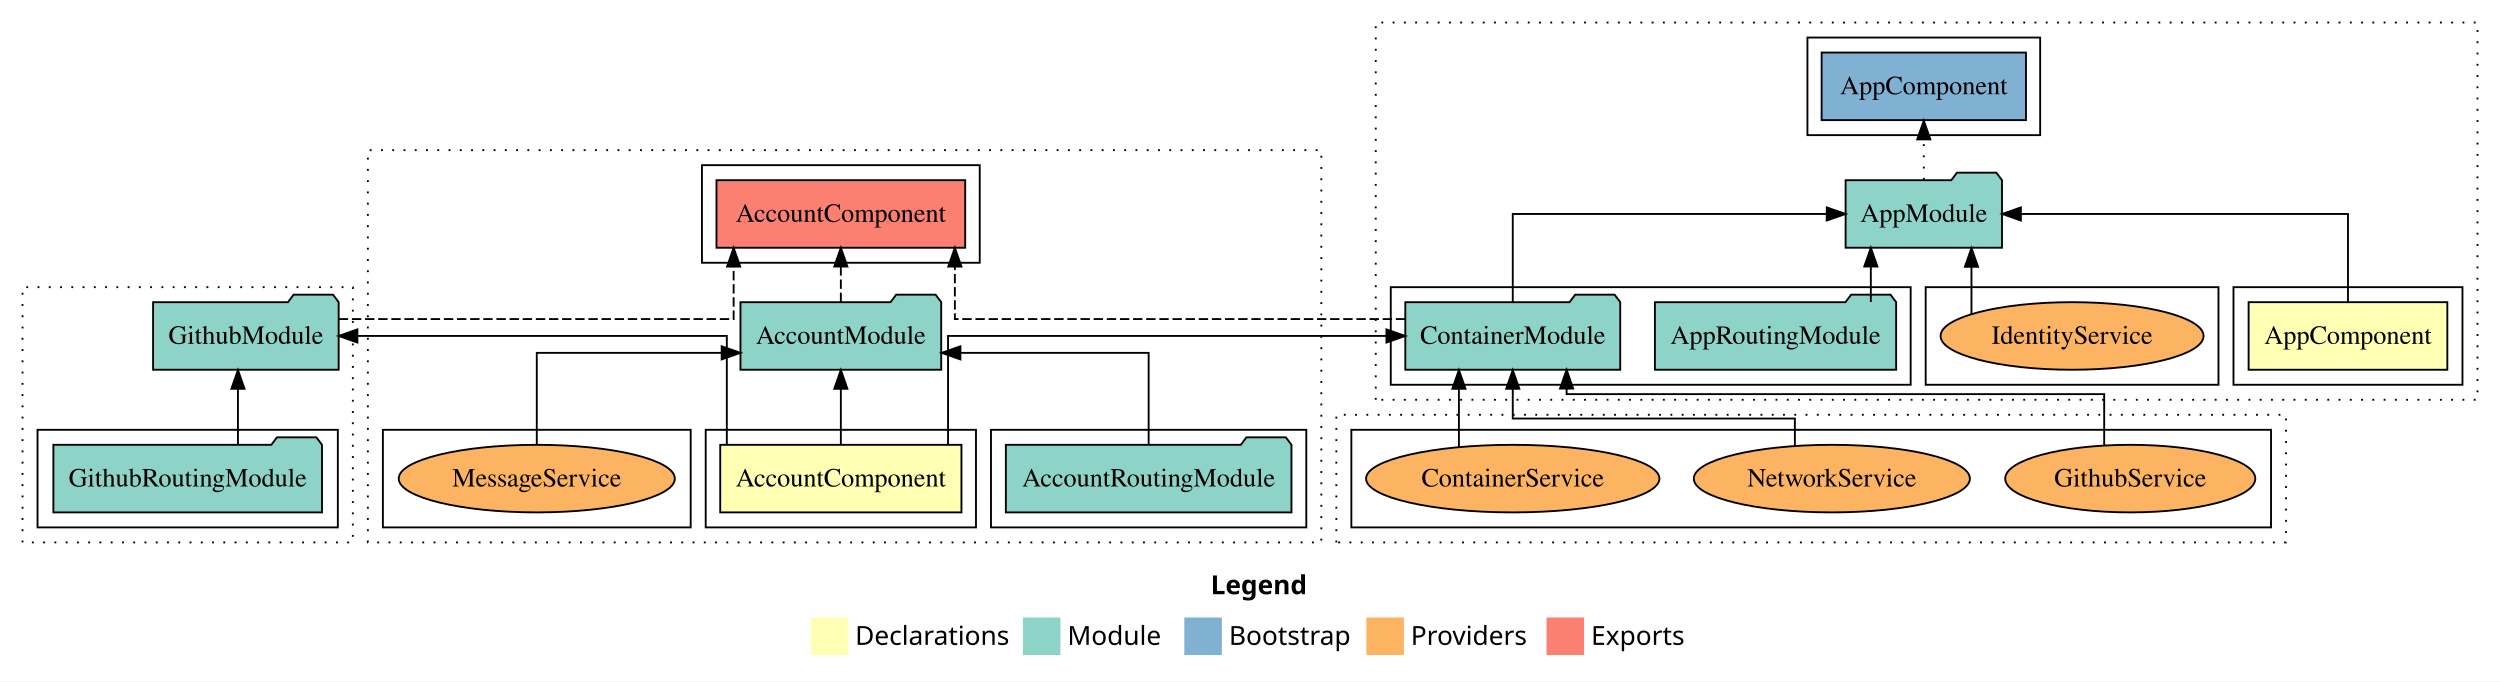
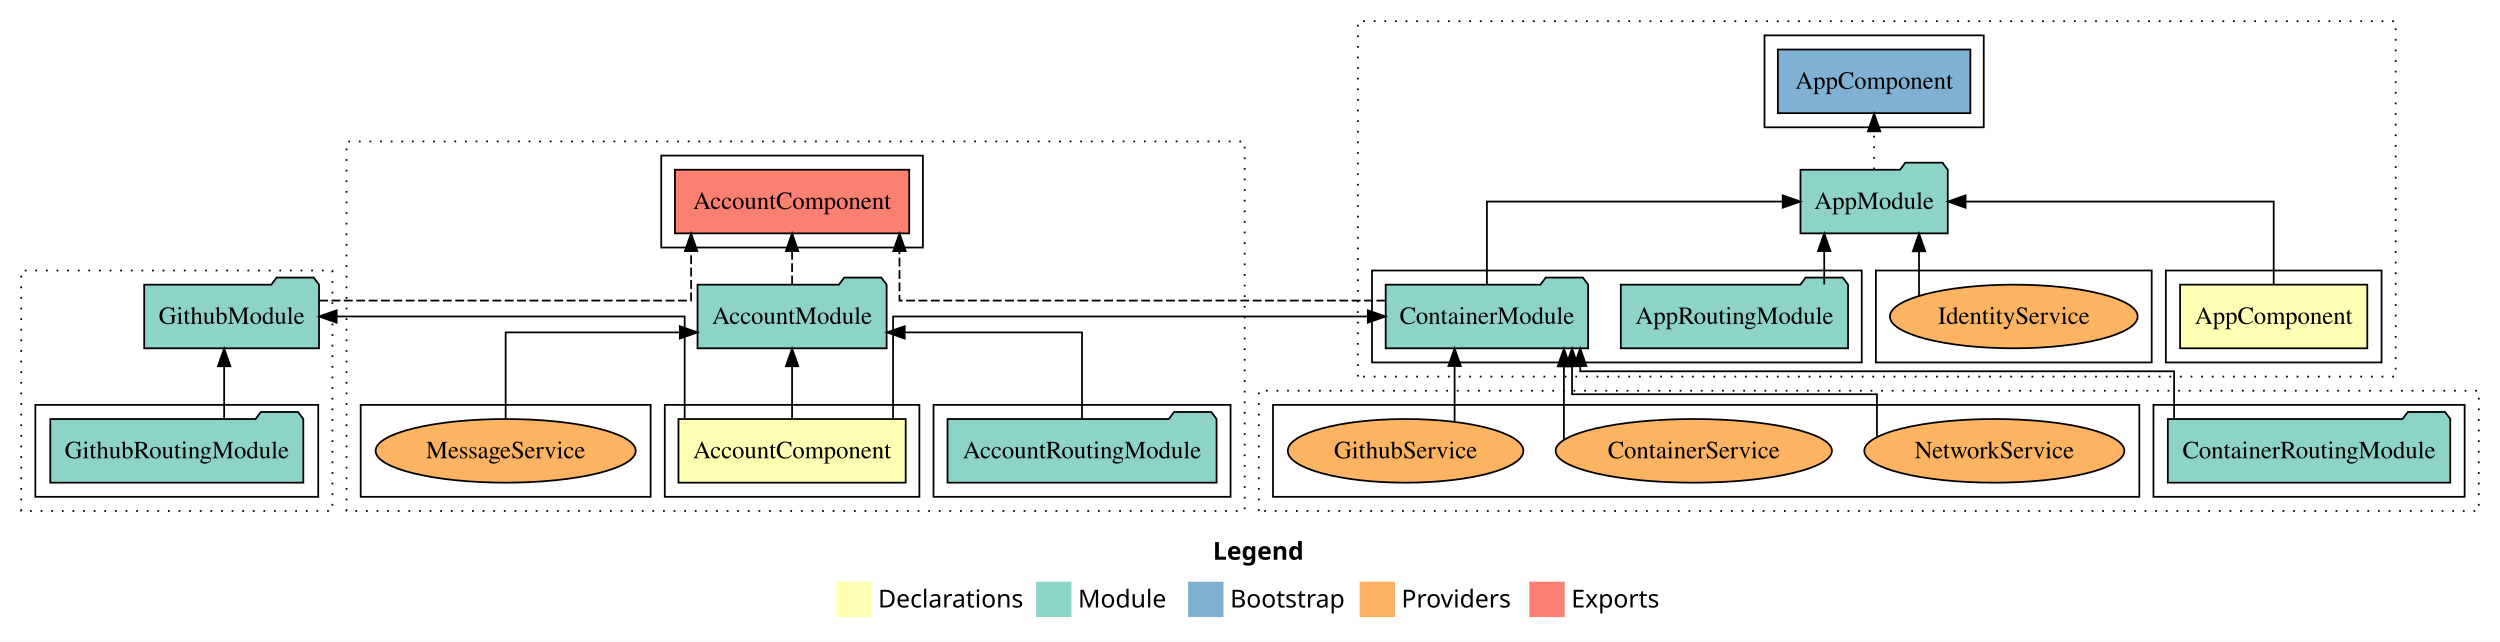
- <svg xmlns="http://www.w3.org/2000/svg" width="1332pt" height="363pt" viewBox="0.00 0.00 1332.00 363.00">
+ <svg xmlns="http://www.w3.org/2000/svg" width="1414pt" height="363pt" viewBox="0.00 0.00 1414.00 363.00">
  <g id="graph0" class="graph" transform="scale(1 1) rotate(0) translate(4 359)">
-     <polygon fill="white" stroke="transparent" points="-4,4 -4,-359 1328,-359 1328,4 -4,4" />
-     <text text-anchor="start" x="641.01" y="-42.4" font-family="sans-serif" font-weight="bold" font-size="14.00">Legend</text>
-     <polygon fill="#ffffb3" stroke="transparent" points="428,-10 428,-30 448,-30 448,-10 428,-10" />
-     <text text-anchor="start" x="451.63" y="-15.4" font-family="sans-serif" font-size="14.00">  Declarations</text>
-     <polygon fill="#8dd3c7" stroke="transparent" points="541,-10 541,-30 561,-30 561,-10 541,-10" />
-     <text text-anchor="start" x="564.73" y="-15.4" font-family="sans-serif" font-size="14.00">  Module</text>
-     <polygon fill="#80b1d3" stroke="transparent" points="627,-10 627,-30 647,-30 647,-10 627,-10" />
-     <text text-anchor="start" x="650.78" y="-15.4" font-family="sans-serif" font-size="14.00">  Bootstrap</text>
-     <polygon fill="#fdb462" stroke="transparent" points="724,-10 724,-30 744,-30 744,-10 724,-10" />
-     <text text-anchor="start" x="747.67" y="-15.4" font-family="sans-serif" font-size="14.00">  Providers</text>
-     <polygon fill="#fb8072" stroke="transparent" points="820,-10 820,-30 840,-30 840,-10 820,-10" />
-     <text text-anchor="start" x="843.73" y="-15.4" font-family="sans-serif" font-size="14.00">  Exports</text>
+     <polygon fill="white" stroke="transparent" points="-4,4 -4,-359 1410,-359 1410,4 -4,4" />
+     <text text-anchor="start" x="682.01" y="-42.4" font-family="sans-serif" font-weight="bold" font-size="14.00">Legend</text>
+     <polygon fill="#ffffb3" stroke="transparent" points="469,-10 469,-30 489,-30 489,-10 469,-10" />
+     <text text-anchor="start" x="492.63" y="-15.4" font-family="sans-serif" font-size="14.00">  Declarations</text>
+     <polygon fill="#8dd3c7" stroke="transparent" points="582,-10 582,-30 602,-30 602,-10 582,-10" />
+     <text text-anchor="start" x="605.73" y="-15.4" font-family="sans-serif" font-size="14.00">  Module</text>
+     <polygon fill="#80b1d3" stroke="transparent" points="668,-10 668,-30 688,-30 688,-10 668,-10" />
+     <text text-anchor="start" x="691.78" y="-15.4" font-family="sans-serif" font-size="14.00">  Bootstrap</text>
+     <polygon fill="#fdb462" stroke="transparent" points="765,-10 765,-30 785,-30 785,-10 765,-10" />
+     <text text-anchor="start" x="788.67" y="-15.4" font-family="sans-serif" font-size="14.00">  Providers</text>
+     <polygon fill="#fb8072" stroke="transparent" points="861,-10 861,-30 881,-30 881,-10 861,-10" />
+     <text text-anchor="start" x="884.73" y="-15.4" font-family="sans-serif" font-size="14.00">  Exports</text>
    <g id="clust1" class="cluster">
      <polygon fill="none" stroke="black" stroke-dasharray="1,5" points="192,-70 192,-279 700,-279 700,-70 192,-70" />
    </g>
    <g id="clust2" class="cluster">
      <polygon fill="none" stroke="black" points="372,-78 372,-130 516,-130 516,-78 372,-78" />
    </g>
    <g id="clust4" class="cluster">
      <polygon fill="none" stroke="black" points="524,-78 524,-130 692,-130 692,-78 524,-78" />
    </g>
    <g id="clust5" class="cluster">
      <polygon fill="none" stroke="black" points="370,-219 370,-271 518,-271 518,-219 370,-219" />
    </g>
    <g id="clust7" class="cluster">
      <polygon fill="none" stroke="black" points="200,-78 200,-130 364,-130 364,-78 200,-78" />
    </g>
    <g id="clust14" class="cluster">
-       <polygon fill="none" stroke="black" stroke-dasharray="1,5" points="729,-146 729,-347 1316,-347 1316,-146 729,-146" />
+       <polygon fill="none" stroke="black" stroke-dasharray="1,5" points="764,-146 764,-347 1351,-347 1351,-146 764,-146" />
    </g>
    <g id="clust15" class="cluster">
-       <polygon fill="none" stroke="black" points="1186,-154 1186,-206 1308,-206 1308,-154 1186,-154" />
+       <polygon fill="none" stroke="black" points="1221,-154 1221,-206 1343,-206 1343,-154 1221,-154" />
    </g>
    <g id="clust17" class="cluster">
-       <polygon fill="none" stroke="black" points="737,-154 737,-206 1014,-206 1014,-154 737,-154" />
+       <polygon fill="none" stroke="black" points="772,-154 772,-206 1049,-206 1049,-154 772,-154" />
    </g>
    <g id="clust19" class="cluster">
-       <polygon fill="none" stroke="black" points="959,-287 959,-339 1083,-339 1083,-287 959,-287" />
+       <polygon fill="none" stroke="black" points="994,-287 994,-339 1118,-339 1118,-287 994,-287" />
    </g>
    <g id="clust20" class="cluster">
-       <polygon fill="none" stroke="black" points="1022,-154 1022,-206 1178,-206 1178,-154 1022,-154" />
+       <polygon fill="none" stroke="black" points="1057,-154 1057,-206 1213,-206 1213,-154 1057,-154" />
    </g>
    <g id="clust27" class="cluster">
-       <polygon fill="none" stroke="black" stroke-dasharray="1,5" points="708,-70 708,-138 1214,-138 1214,-70 708,-70" />
+       <polygon fill="none" stroke="black" stroke-dasharray="1,5" points="708,-70 708,-138 1398,-138 1398,-70 708,-70" />
+     </g>
+     <g id="clust30" class="cluster">
+       <polygon fill="none" stroke="black" points="1214,-78 1214,-130 1390,-130 1390,-78 1214,-78" />
    </g>
    <g id="clust33" class="cluster">
      <polygon fill="none" stroke="black" points="716,-78 716,-130 1206,-130 1206,-78 716,-78" />
    </g>
-     <g id="clust34" class="cluster">
+     <g id="clust40" class="cluster">
      <polygon fill="none" stroke="black" stroke-dasharray="1,5" points="8,-70 8,-206 184,-206 184,-70 8,-70" />
    </g>
-     <g id="clust37" class="cluster">
+     <g id="clust43" class="cluster">
      <polygon fill="none" stroke="black" points="16,-78 16,-130 176,-130 176,-78 16,-78" />
    </g>
    <g id="node1" class="node">
      <polygon fill="#ffffb3" stroke="black" points="508.26,-122 379.74,-122 379.74,-86 508.26,-86 508.26,-122" />
      <text text-anchor="middle" x="444" y="-99.8" font-family="Times,serif" font-size="14.00">AccountComponent</text>
    </g>
    <g id="node2" class="node">
      <polygon fill="#8dd3c7" stroke="black" points="497.48,-198 494.48,-202 473.48,-202 470.48,-198 390.52,-198 390.52,-162 497.48,-162 497.48,-198" />
      <text text-anchor="middle" x="444" y="-175.8" font-family="Times,serif" font-size="14.00">AccountModule</text>
    </g>
    <g id="edge1" class="edge">
      <path fill="none" stroke="black" d="M444,-122.01C444,-122.01 444,-151.85 444,-151.85" />
      <polygon fill="black" stroke="black" points="440.5,-151.85 444,-161.85 447.5,-151.85 440.5,-151.85" />
    </g>
    <g id="node9" class="node">
-       <polygon fill="#8dd3c7" stroke="black" points="859.26,-198 856.26,-202 835.26,-202 832.26,-198 744.74,-198 744.74,-162 859.26,-162 859.26,-198" />
-       <text text-anchor="middle" x="802" y="-175.8" font-family="Times,serif" font-size="14.00">ContainerModule</text>
+       <polygon fill="#8dd3c7" stroke="black" points="894.26,-198 891.26,-202 870.26,-202 867.26,-198 779.74,-198 779.74,-162 894.26,-162 894.26,-198" />
+       <text text-anchor="middle" x="837" y="-175.8" font-family="Times,serif" font-size="14.00">ContainerModule</text>
    </g>
    <g id="edge10" class="edge">
-       <path fill="none" stroke="black" d="M501.12,-122.01C501.12,-144.49 501.12,-180 501.12,-180 501.12,-180 734.7,-180 734.7,-180" />
-       <polygon fill="black" stroke="black" points="734.7,-183.5 744.7,-180 734.7,-176.5 734.7,-183.5" />
-     </g>
-     <g id="node15" class="node">
+       <path fill="none" stroke="black" d="M501.12,-122.01C501.12,-144.49 501.12,-180 501.12,-180 501.12,-180 769.64,-180 769.64,-180" />
+       <polygon fill="black" stroke="black" points="769.64,-183.5 779.64,-180 769.64,-176.5 769.64,-183.5" />
+     </g>
+     <g id="node16" class="node">
      <polygon fill="#8dd3c7" stroke="black" points="176.44,-198 173.44,-202 152.44,-202 149.44,-198 77.56,-198 77.56,-162 176.44,-162 176.44,-198" />
      <text text-anchor="middle" x="127" y="-175.8" font-family="Times,serif" font-size="14.00">GithubModule</text>
    </g>
-     <g id="edge15" class="edge">
+     <g id="edge16" class="edge">
      <path fill="none" stroke="black" d="M383.25,-122.01C383.25,-144.49 383.25,-180 383.25,-180 383.25,-180 186.41,-180 186.41,-180" />
      <polygon fill="black" stroke="black" points="186.41,-176.5 176.41,-180 186.41,-183.5 186.41,-176.5" />
    </g>
    <g id="node4" class="node">
      <polygon fill="#fb8072" stroke="black" points="510.26,-263 377.74,-263 377.74,-227 510.26,-227 510.26,-263" />
      <text text-anchor="middle" x="444" y="-240.8" font-family="Times,serif" font-size="14.00">AccountComponent </text>
    </g>
    <g id="edge3" class="edge">
      <path fill="none" stroke="black" stroke-dasharray="5,2" d="M444,-198.11C444,-198.11 444,-216.99 444,-216.99" />
      <polygon fill="black" stroke="black" points="440.5,-216.99 444,-226.99 447.5,-216.99 440.5,-216.99" />
    </g>
    <g id="node3" class="node">
      <polygon fill="#8dd3c7" stroke="black" points="684.09,-122 681.09,-126 660.09,-126 657.09,-122 531.91,-122 531.91,-86 684.09,-86 684.09,-122" />
      <text text-anchor="middle" x="608" y="-99.8" font-family="Times,serif" font-size="14.00">AccountRoutingModule</text>
    </g>
    <g id="edge2" class="edge">
      <path fill="none" stroke="black" d="M608,-122.31C608,-142.15 608,-171 608,-171 608,-171 507.7,-171 507.7,-171" />
      <polygon fill="black" stroke="black" points="507.7,-167.5 497.7,-171 507.7,-174.5 507.7,-167.5" />
    </g>
    <g id="node5" class="node">
      <ellipse fill="#fdb462" stroke="black" cx="282" cy="-104" rx="73.55" ry="18" />
      <text text-anchor="middle" x="282" y="-99.8" font-family="Times,serif" font-size="14.00">MessageService</text>
    </g>
    <g id="edge4" class="edge">
      <path fill="none" stroke="black" d="M282,-122.31C282,-142.15 282,-171 282,-171 282,-171 380.51,-171 380.51,-171" />
      <polygon fill="black" stroke="black" points="380.51,-174.5 390.51,-171 380.51,-167.5 380.51,-174.5" />
    </g>
    <g id="node6" class="node">
-       <polygon fill="#ffffb3" stroke="black" points="1299.94,-198 1194.06,-198 1194.06,-162 1299.94,-162 1299.94,-198" />
-       <text text-anchor="middle" x="1247" y="-175.8" font-family="Times,serif" font-size="14.00">AppComponent</text>
+       <polygon fill="#ffffb3" stroke="black" points="1334.94,-198 1229.06,-198 1229.06,-162 1334.94,-162 1334.94,-198" />
+       <text text-anchor="middle" x="1282" y="-175.8" font-family="Times,serif" font-size="14.00">AppComponent</text>
    </g>
    <g id="node7" class="node">
-       <polygon fill="#8dd3c7" stroke="black" points="1062.66,-263 1059.66,-267 1038.66,-267 1035.66,-263 979.34,-263 979.34,-227 1062.66,-227 1062.66,-263" />
-       <text text-anchor="middle" x="1021" y="-240.8" font-family="Times,serif" font-size="14.00">AppModule</text>
+       <polygon fill="#8dd3c7" stroke="black" points="1097.66,-263 1094.66,-267 1073.66,-267 1070.66,-263 1014.34,-263 1014.34,-227 1097.66,-227 1097.66,-263" />
+       <text text-anchor="middle" x="1056" y="-240.8" font-family="Times,serif" font-size="14.00">AppModule</text>
    </g>
    <g id="edge5" class="edge">
-       <path fill="none" stroke="black" d="M1247,-198.11C1247,-217.34 1247,-245 1247,-245 1247,-245 1072.72,-245 1072.72,-245" />
-       <polygon fill="black" stroke="black" points="1072.72,-241.5 1062.72,-245 1072.72,-248.5 1072.72,-241.5" />
+       <path fill="none" stroke="black" d="M1282,-198.11C1282,-217.34 1282,-245 1282,-245 1282,-245 1107.72,-245 1107.72,-245" />
+       <polygon fill="black" stroke="black" points="1107.72,-241.5 1097.72,-245 1107.72,-248.5 1107.72,-241.5" />
    </g>
    <g id="node10" class="node">
-       <polygon fill="#80b1d3" stroke="black" points="1075.44,-331 966.56,-331 966.56,-295 1075.44,-295 1075.44,-331" />
-       <text text-anchor="middle" x="1021" y="-308.8" font-family="Times,serif" font-size="14.00">AppComponent </text>
+       <polygon fill="#80b1d3" stroke="black" points="1110.44,-331 1001.56,-331 1001.56,-295 1110.44,-295 1110.44,-331" />
+       <text text-anchor="middle" x="1056" y="-308.8" font-family="Times,serif" font-size="14.00">AppComponent </text>
    </g>
    <g id="edge8" class="edge">
-       <path fill="none" stroke="black" stroke-dasharray="1,5" d="M1021,-263.22C1021,-263.22 1021,-284.73 1021,-284.73" />
-       <polygon fill="black" stroke="black" points="1017.5,-284.73 1021,-294.73 1024.5,-284.73 1017.5,-284.73" />
+       <path fill="none" stroke="black" stroke-dasharray="1,5" d="M1056,-263.22C1056,-263.22 1056,-284.73 1056,-284.73" />
+       <polygon fill="black" stroke="black" points="1052.5,-284.73 1056,-294.73 1059.5,-284.73 1052.5,-284.73" />
    </g>
    <g id="node8" class="node">
-       <polygon fill="#8dd3c7" stroke="black" points="1006.27,-198 1003.27,-202 982.27,-202 979.27,-198 877.73,-198 877.73,-162 1006.27,-162 1006.27,-198" />
-       <text text-anchor="middle" x="942" y="-175.8" font-family="Times,serif" font-size="14.00">AppRoutingModule</text>
+       <polygon fill="#8dd3c7" stroke="black" points="1041.27,-198 1038.27,-202 1017.27,-202 1014.27,-198 912.73,-198 912.73,-162 1041.27,-162 1041.27,-198" />
+       <text text-anchor="middle" x="977" y="-175.8" font-family="Times,serif" font-size="14.00">AppRoutingModule</text>
    </g>
    <g id="edge6" class="edge">
-       <path fill="none" stroke="black" d="M992.78,-198.11C992.78,-198.11 992.78,-216.99 992.78,-216.99" />
-       <polygon fill="black" stroke="black" points="989.28,-216.99 992.78,-226.99 996.28,-216.99 989.28,-216.99" />
+       <path fill="none" stroke="black" d="M1027.78,-198.11C1027.78,-198.11 1027.78,-216.99 1027.78,-216.99" />
+       <polygon fill="black" stroke="black" points="1024.28,-216.99 1027.78,-226.99 1031.28,-216.99 1024.28,-216.99" />
+     </g>
+     <g id="edge12" class="edge">
+       <path fill="none" stroke="black" stroke-dasharray="5,2" d="M779.51,-189C684.41,-189 504.75,-189 504.75,-189 504.75,-189 504.75,-216.97 504.75,-216.97" />
+       <polygon fill="black" stroke="black" points="501.25,-216.97 504.75,-226.97 508.25,-216.97 501.25,-216.97" />
+     </g>
+     <g id="edge7" class="edge">
+       <path fill="none" stroke="black" d="M837,-198.11C837,-217.34 837,-245 837,-245 837,-245 1004.29,-245 1004.29,-245" />
+       <polygon fill="black" stroke="black" points="1004.29,-248.5 1014.29,-245 1004.29,-241.5 1004.29,-248.5" />
+     </g>
+     <g id="node11" class="node">
+       <ellipse fill="#fdb462" stroke="black" cx="1135" cy="-180" rx="70.06" ry="18" />
+       <text text-anchor="middle" x="1135" y="-175.8" font-family="Times,serif" font-size="14.00">IdentityService</text>
+     </g>
+     <g id="edge9" class="edge">
+       <path fill="none" stroke="black" d="M1081.4,-191.62C1081.4,-191.62 1081.4,-216.85 1081.4,-216.85" />
+       <polygon fill="black" stroke="black" points="1077.9,-216.85 1081.4,-226.85 1084.9,-216.85 1077.9,-216.85" />
+     </g>
+     <g id="node12" class="node">
+       <polygon fill="#8dd3c7" stroke="black" points="1381.88,-122 1378.88,-126 1357.88,-126 1354.88,-122 1222.12,-122 1222.12,-86 1381.88,-86 1381.88,-122" />
+       <text text-anchor="middle" x="1302" y="-99.8" font-family="Times,serif" font-size="14.00">ContainerRoutingModule</text>
    </g>
    <g id="edge11" class="edge">
-       <path fill="none" stroke="black" stroke-dasharray="5,2" d="M744.69,-189C658.31,-189 504.75,-189 504.75,-189 504.75,-189 504.75,-216.97 504.75,-216.97" />
-       <polygon fill="black" stroke="black" points="501.25,-216.97 504.75,-226.97 508.25,-216.97 501.25,-216.97" />
-     </g>
-     <g id="edge7" class="edge">
-       <path fill="none" stroke="black" d="M802,-198.11C802,-217.34 802,-245 802,-245 802,-245 969.29,-245 969.29,-245" />
-       <polygon fill="black" stroke="black" points="969.29,-248.5 979.29,-245 969.29,-241.5 969.29,-248.5" />
-     </g>
-     <g id="node11" class="node">
-       <ellipse fill="#fdb462" stroke="black" cx="1100" cy="-180" rx="70.06" ry="18" />
-       <text text-anchor="middle" x="1100" y="-175.8" font-family="Times,serif" font-size="14.00">IdentityService</text>
-     </g>
-     <g id="edge9" class="edge">
-       <path fill="none" stroke="black" d="M1046.4,-191.62C1046.4,-191.62 1046.4,-216.85 1046.4,-216.85" />
-       <polygon fill="black" stroke="black" points="1042.9,-216.85 1046.4,-226.85 1049.9,-216.85 1042.9,-216.85" />
-     </g>
-     <g id="node12" class="node">
-       <ellipse fill="#fdb462" stroke="black" cx="802" cy="-104" rx="78.15" ry="18" />
-       <text text-anchor="middle" x="802" y="-99.8" font-family="Times,serif" font-size="14.00">ContainerService</text>
-     </g>
-     <g id="edge12" class="edge">
-       <path fill="none" stroke="black" d="M773.31,-120.87C773.31,-120.87 773.31,-151.85 773.31,-151.85" />
-       <polygon fill="black" stroke="black" points="769.81,-151.85 773.31,-161.85 776.81,-151.85 769.81,-151.85" />
+       <path fill="none" stroke="black" d="M1225.67,-122.04C1225.67,-134.56 1225.67,-149 1225.67,-149 1225.67,-149 889.77,-149 889.77,-149 889.77,-149 889.77,-151.97 889.77,-151.97" />
+       <polygon fill="black" stroke="black" points="886.27,-151.97 889.77,-161.97 893.27,-151.97 886.27,-151.97" />
    </g>
    <g id="node13" class="node">
-       <ellipse fill="#fdb462" stroke="black" cx="1131" cy="-104" rx="66.63" ry="18" />
-       <text text-anchor="middle" x="1131" y="-99.8" font-family="Times,serif" font-size="14.00">GithubService</text>
+       <ellipse fill="#fdb462" stroke="black" cx="954" cy="-104" rx="78.15" ry="18" />
+       <text text-anchor="middle" x="954" y="-99.8" font-family="Times,serif" font-size="14.00">ContainerService</text>
    </g>
    <g id="edge13" class="edge">
-       <path fill="none" stroke="black" d="M1117.11,-121.79C1117.11,-134.36 1117.11,-149 1117.11,-149 1117.11,-149 830.69,-149 830.69,-149 830.69,-149 830.69,-151.97 830.69,-151.97" />
-       <polygon fill="black" stroke="black" points="827.19,-151.97 830.69,-161.97 834.19,-151.97 827.19,-151.97" />
+       <path fill="none" stroke="black" d="M880.54,-110.22C880.54,-110.22 880.54,-151.76 880.54,-151.76" />
+       <polygon fill="black" stroke="black" points="877.04,-151.76 880.54,-161.76 884.04,-151.76 877.04,-151.76" />
    </g>
    <g id="node14" class="node">
-       <ellipse fill="#fdb462" stroke="black" cx="972" cy="-104" rx="73.55" ry="18" />
-       <text text-anchor="middle" x="972" y="-99.8" font-family="Times,serif" font-size="14.00">NetworkService</text>
+       <ellipse fill="#fdb462" stroke="black" cx="791" cy="-104" rx="66.63" ry="18" />
+       <text text-anchor="middle" x="791" y="-99.8" font-family="Times,serif" font-size="14.00">GithubService</text>
    </g>
    <g id="edge14" class="edge">
-       <path fill="none" stroke="black" d="M952.31,-121.5C952.31,-128.97 952.31,-136 952.31,-136 952.31,-136 802,-136 802,-136 802,-136 802,-151.85 802,-151.85" />
-       <polygon fill="black" stroke="black" points="798.5,-151.85 802,-161.85 805.5,-151.85 798.5,-151.85" />
-     </g>
-     <g id="edge17" class="edge">
+       <path fill="none" stroke="black" d="M818.72,-120.49C818.72,-120.49 818.72,-151.95 818.72,-151.95" />
+       <polygon fill="black" stroke="black" points="815.22,-151.95 818.72,-161.95 822.22,-151.95 815.22,-151.95" />
+     </g>
+     <g id="node15" class="node">
+       <ellipse fill="#fdb462" stroke="black" cx="1124" cy="-104" rx="73.55" ry="18" />
+       <text text-anchor="middle" x="1124" y="-99.8" font-family="Times,serif" font-size="14.00">NetworkService</text>
+     </g>
+     <g id="edge15" class="edge">
+       <path fill="none" stroke="black" d="M1057.6,-112.07C1057.6,-121.55 1057.6,-136 1057.6,-136 1057.6,-136 885.15,-136 885.15,-136 885.15,-136 885.15,-151.85 885.15,-151.85" />
+       <polygon fill="black" stroke="black" points="881.65,-151.85 885.15,-161.85 888.65,-151.85 881.65,-151.85" />
+     </g>
+     <g id="edge18" class="edge">
      <path fill="none" stroke="black" stroke-dasharray="5,2" d="M176.49,-189C251.9,-189 386.88,-189 386.88,-189 386.88,-189 386.88,-216.97 386.88,-216.97" />
      <polygon fill="black" stroke="black" points="383.38,-216.97 386.88,-226.97 390.38,-216.97 383.38,-216.97" />
    </g>
-     <g id="node16" class="node">
+     <g id="node17" class="node">
      <polygon fill="#8dd3c7" stroke="black" points="167.56,-122 164.56,-126 143.56,-126 140.56,-122 24.44,-122 24.44,-86 167.56,-86 167.56,-122" />
      <text text-anchor="middle" x="96" y="-99.8" font-family="Times,serif" font-size="14.00">GithubRoutingModule</text>
    </g>
-     <g id="edge16" class="edge">
+     <g id="edge17" class="edge">
      <path fill="none" stroke="black" d="M122.78,-122.01C122.78,-122.01 122.78,-151.85 122.78,-151.85" />
      <polygon fill="black" stroke="black" points="119.28,-151.85 122.78,-161.85 126.28,-151.85 119.28,-151.85" />
    </g>
  </g>
</svg>
